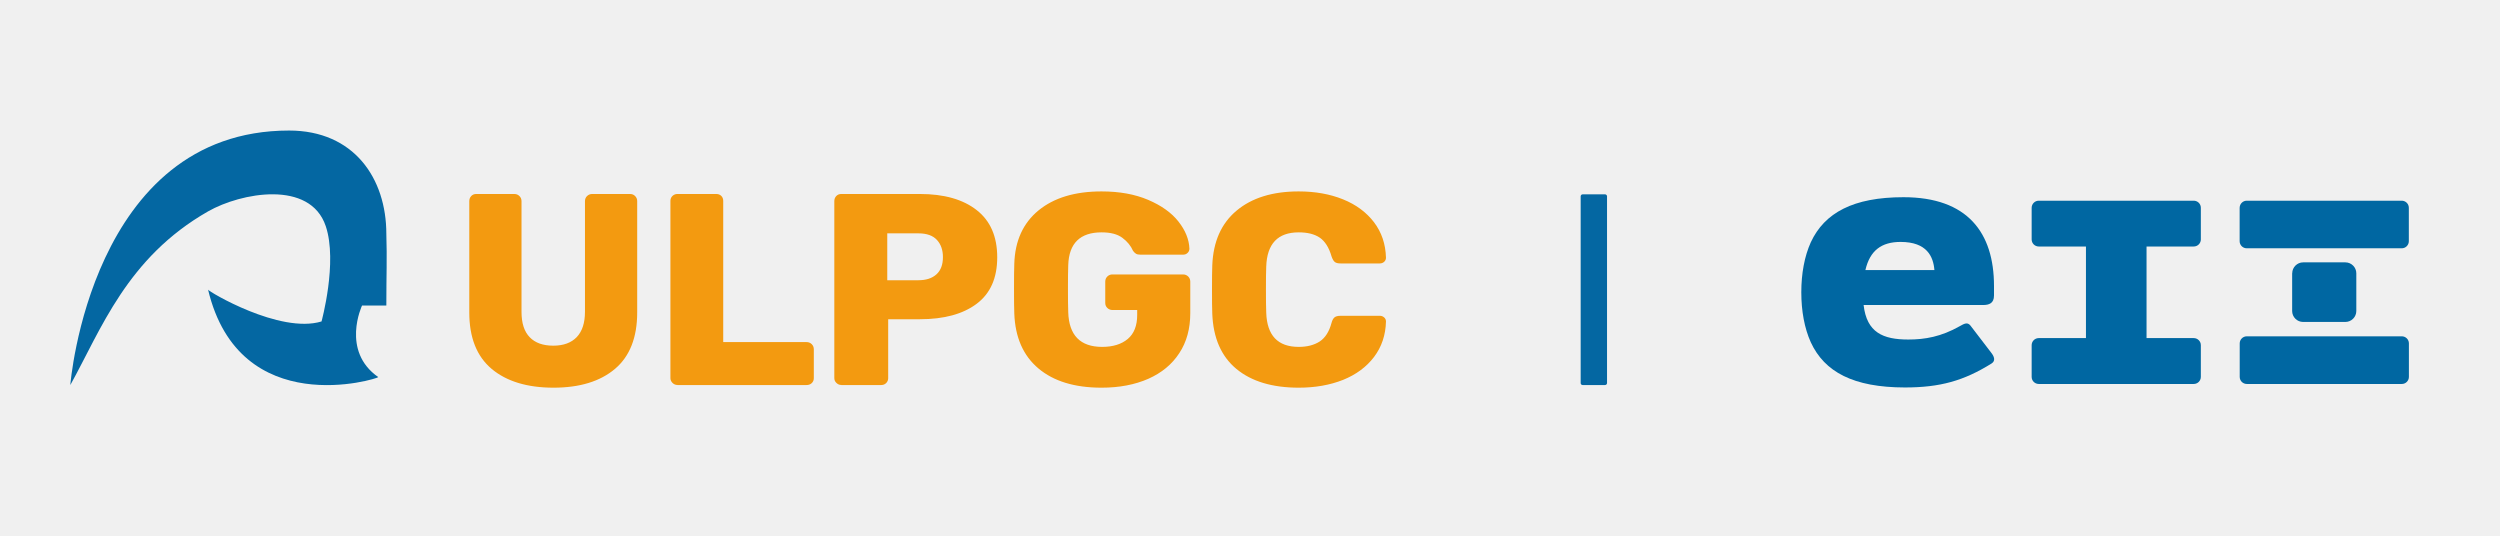
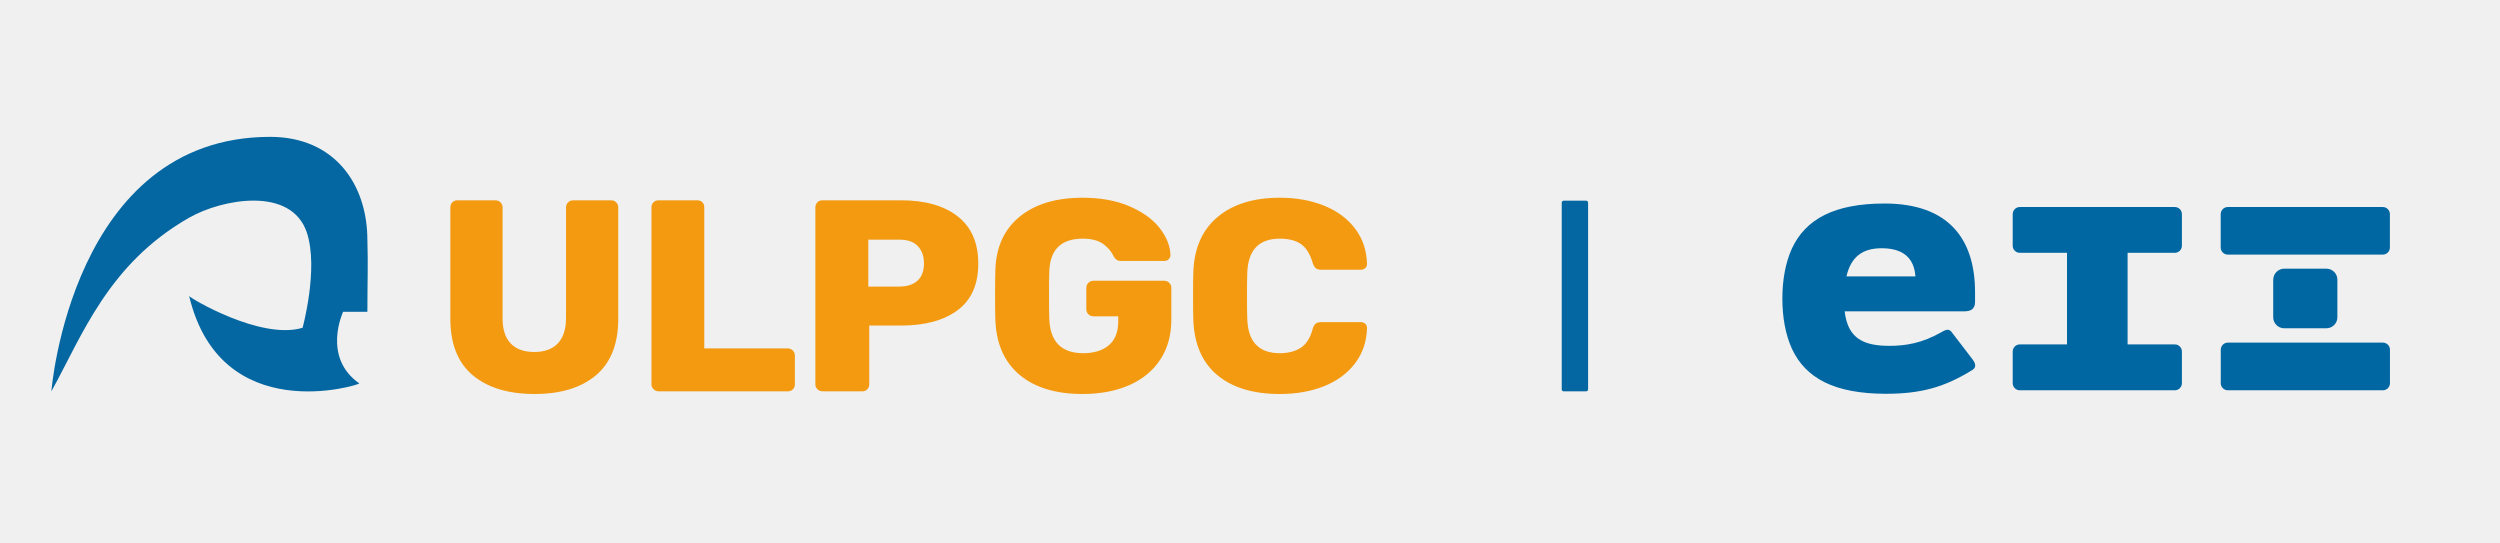
- <svg xmlns="http://www.w3.org/2000/svg" version="1.1" x="0px" y="0px" viewBox="0 0 700 150" xml:space="preserve" id="svg89" width="700" height="150">
+ <svg xmlns="http://www.w3.org/2000/svg" version="1.1" x="0px" y="0px" viewBox="0 0 700 151.871" xml:space="preserve" id="svg89" width="700" height="151.871">
  <defs id="defs93" />
  <style type="text/css" id="style2">
	.st0{display:none;}
	.st1{display:inline;fill:none;stroke:#009FE3;stroke-width:0.216;stroke-miterlimit:22.926;}
	.st2{display:inline;fill-rule:evenodd;clip-rule:evenodd;fill:none;stroke:#009FE3;stroke-width:0.216;stroke-miterlimit:22.926;}
	.st3{display:inline;fill-rule:evenodd;clip-rule:evenodd;fill:none;stroke:#B2B2B2;stroke-width:0.216;stroke-miterlimit:22.926;}
	.st4{display:inline;fill:#DADADA;}
	.st5{display:inline;fill:none;stroke:#F59A00;stroke-width:0.216;stroke-miterlimit:22.926;}
	.st6{display:inline;fill:none;stroke:#EF7D00;stroke-width:0.216;stroke-miterlimit:22.926;}
	.st7{display:inline;}
	.st8{fill-rule:evenodd;clip-rule:evenodd;fill:#DADADA;}
	.st9{fill:none;stroke:#C6C6C6;stroke-width:0.216;stroke-miterlimit:22.926;}
	.st10{fill:none;stroke:#B2B2B2;stroke-width:0.216;stroke-miterlimit:22.926;}
	.st11{display:inline;fill:none;stroke:#C6C6C6;stroke-width:0.216;stroke-miterlimit:22.926;}
	.st12{display:inline;fill:none;stroke:#B2B2B2;stroke-width:0.216;stroke-miterlimit:22.926;}
	.st13{fill:#DADADA;}
	.st14{fill-rule:evenodd;clip-rule:evenodd;fill:#009640;}
	.st15{display:inline;fill-rule:evenodd;clip-rule:evenodd;fill:#DADADA;}
	
		.st16{display:inline;fill-rule:evenodd;clip-rule:evenodd;fill:none;stroke:#000000;stroke-width:0.217;stroke-miterlimit:22.926;}
	
		.st17{display:inline;fill-rule:evenodd;clip-rule:evenodd;fill:none;stroke:#C6C6C6;stroke-width:0.216;stroke-miterlimit:22.926;}
	
		.st18{display:inline;fill-rule:evenodd;clip-rule:evenodd;fill:none;stroke:#E30613;stroke-width:0.216;stroke-miterlimit:22.926;}
	.st19{display:inline;fill-rule:evenodd;clip-rule:evenodd;fill:#009640;}
	.st20{display:inline;fill:none;stroke:#EF7D00;stroke-width:0.217;stroke-miterlimit:22.926;}
	.st21{fill:#B3B1B1;}
	.st22{fill:none;stroke:#B3B1B1;stroke-width:0.216;stroke-miterlimit:22.926;}
	.st23{display:inline;fill:none;}
	.st24{display:inline;fill:none;stroke:#020203;stroke-width:0.216;stroke-miterlimit:22.926;}
	.st25{display:inline;fill:none;stroke:#289BD3;stroke-width:0.216;stroke-miterlimit:22.926;}
	.st26{display:inline;fill:none;stroke:#F39A10;stroke-width:0.216;stroke-miterlimit:22.926;}
	.st27{display:inline;fill:#B3B1B1;}
	.st28{display:inline;fill:none;stroke:#B3B1B1;stroke-width:0.216;stroke-miterlimit:22.926;}
	.st29{display:inline;fill:none;stroke:#E30613;stroke-width:0.216;stroke-miterlimit:22.926;}
	.st30{display:inline;fill:none;stroke:#E30613;stroke-width:0.217;stroke-miterlimit:22.926;}
	.st31{display:inline;fill:none;stroke:#C6C6C6;stroke-width:0.217;stroke-miterlimit:22.926;}
	.st32{fill-rule:evenodd;clip-rule:evenodd;fill:none;stroke:#009FE3;stroke-width:0.216;stroke-miterlimit:22.926;}
	.st33{fill-rule:evenodd;clip-rule:evenodd;fill:none;stroke:#B2B2B2;stroke-width:0.216;stroke-miterlimit:22.926;}
	.st34{fill:none;stroke:#E30613;stroke-width:0.217;stroke-miterlimit:22.926;}
	.st35{fill:none;stroke:#C6C6C6;stroke-width:0.217;stroke-miterlimit:22.926;}
	.st36{fill:#0067A2;}
	.st37{fill:#0467A2;}
	.st38{fill:#F39A10;}
	.st39{fill:#F59A00;}
	.st40{fill-rule:evenodd;clip-rule:evenodd;fill:#0067A2;}
	.st41{fill-rule:evenodd;clip-rule:evenodd;fill:#F59A00;}
	.st42{fill:#FFFFFF;}
	.st43{fill-rule:evenodd;clip-rule:evenodd;fill:#FFFFFF;}
</style>
  <g id="Capa_1" class="st0">
    <g class="st7" id="g10">
      <path class="st21" d="m 235.6,40.75 c 0,3.66 -0.88,6.52 -2.63,8.6 -1.75,2.08 -4.39,3.11 -7.9,3.11 h -15.58 c -0.28,0 -0.52,-0.1 -0.71,-0.29 -0.19,-0.19 -0.29,-0.43 -0.29,-0.72 v -5.29 c 0,-0.28 0.09,-0.52 0.29,-0.72 0.19,-0.19 0.43,-0.29 0.71,-0.29 h 15.5 c 1.55,0 2.73,-0.38 3.53,-1.15 0.8,-0.77 1.2,-1.86 1.2,-3.29 0,-1.43 -0.4,-2.52 -1.18,-3.29 -0.79,-0.77 -1.97,-1.15 -3.55,-1.15 h -15.5 c -0.28,0 -0.52,-0.1 -0.71,-0.29 -0.19,-0.19 -0.29,-0.43 -0.29,-0.72 v -5.33 c 0,-0.29 0.09,-0.52 0.29,-0.7 0.19,-0.18 0.43,-0.27 0.71,-0.27 h 15.58 c 3.51,0 6.15,1.04 7.9,3.13 1.75,2.09 2.63,4.97 2.63,8.66" id="path4" />
      <line class="st22" x1="208.51" y1="0.2" x2="208.51" y2="81.22" id="line6" />
      <line class="st22" x1="235.66" y1="0.2" x2="235.66" y2="81.22" id="line8" />
    </g>
    <rect x="0.38" class="st23" width="705.84" height="81.13" id="rect12" y="0" />
    <rect x="0.38" class="st24" width="705.76" height="81.13" id="rect14" y="0" />
    <line class="st25" x1="0.45" y1="58.43" x2="706.14" y2="58.43" id="line16" />
    <line class="st26" x1="0.43" y1="0.1" x2="405.13" y2="0.1" id="line18" />
    <path class="st27" d="m 67.85,42.11 c 0,-1.45 0.38,-2.57 1.12,-3.37 0.75,-0.8 1.89,-1.2 3.41,-1.2 h 6.63 c 0.12,0 0.22,0.04 0.29,0.1 0.08,0.07 0.11,0.16 0.11,0.28 v 1.47 c 0,0.12 -0.04,0.21 -0.11,0.29 -0.08,0.07 -0.17,0.11 -0.29,0.11 h -6.63 c -0.86,0 -1.5,0.2 -1.94,0.6 -0.43,0.4 -0.65,0.97 -0.65,1.7 0,0.74 0.22,1.3 0.65,1.7 0.43,0.4 1.08,0.6 1.94,0.6 h 6.63 c 0.12,0 0.22,0.04 0.29,0.11 0.08,0.08 0.11,0.17 0.11,0.29 v 1.47 c 0,0.12 -0.04,0.21 -0.11,0.28 -0.08,0.07 -0.17,0.1 -0.29,0.1 h -6.63 c -1.52,0 -2.66,-0.4 -3.41,-1.19 -0.74,-0.79 -1.12,-1.9 -1.12,-3.34" id="path20" />
    <path class="st27" d="m 57.72,11.41 c -1.48,0 -2.62,-0.37 -3.44,-1.1 C 53.46,9.57 53.06,8.46 53.06,6.97 V 0.46 c 0,-0.12 0.04,-0.21 0.11,-0.29 0.07,-0.07 0.17,-0.11 0.28,-0.11 h 1.5 c 0.12,0 0.22,0.04 0.29,0.11 0.08,0.08 0.12,0.17 0.12,0.29 v 6.51 c 0,0.84 0.2,1.48 0.61,1.9 0.41,0.43 0.99,0.64 1.74,0.64 0.75,0 1.33,-0.21 1.74,-0.64 0.41,-0.43 0.61,-1.06 0.61,-1.9 V 0.46 c 0,-0.12 0.04,-0.21 0.11,-0.29 0.08,-0.07 0.17,-0.11 0.29,-0.11 h 1.5 c 0.12,0 0.21,0.04 0.28,0.11 0.07,0.08 0.11,0.17 0.11,0.29 v 6.51 c 0,1.49 -0.4,2.61 -1.21,3.34 -0.81,0.73 -1.95,1.1 -3.42,1.1" id="path22" />
    <path class="st27" d="m 57.69,11.41 c 1.48,0 2.62,0.37 3.44,1.1 0.82,0.74 1.22,1.85 1.22,3.34 v 6.51 c 0,0.12 -0.03,0.21 -0.11,0.29 -0.07,0.07 -0.17,0.11 -0.28,0.11 h -1.5 c -0.12,0 -0.22,-0.04 -0.29,-0.11 -0.08,-0.08 -0.11,-0.17 -0.11,-0.29 v -6.51 c 0,-0.84 -0.2,-1.48 -0.61,-1.9 -0.41,-0.43 -0.99,-0.64 -1.74,-0.64 -0.75,0 -1.33,0.21 -1.74,0.64 -0.41,0.43 -0.61,1.06 -0.61,1.9 v 6.51 c 0,0.12 -0.04,0.21 -0.11,0.29 -0.08,0.07 -0.17,0.11 -0.29,0.11 h -1.5 c -0.12,0 -0.22,-0.04 -0.29,-0.11 -0.07,-0.08 -0.11,-0.17 -0.11,-0.29 v -6.51 c 0,-1.49 0.4,-2.61 1.21,-3.34 0.82,-0.73 1.96,-1.1 3.42,-1.1" id="path24" />
    <line class="st28" x1="79.38" y1="0.06" x2="79.38" y2="81.08" id="line26" />
    <path class="st27" d="m 12,42.11 c 0,-1.45 0.37,-2.57 1.12,-3.37 0.75,-0.8 1.89,-1.2 3.41,-1.2 h 6.63 c 0.12,0 0.22,0.04 0.29,0.1 0.08,0.07 0.11,0.16 0.11,0.28 v 1.47 c 0,0.12 -0.04,0.21 -0.11,0.29 -0.07,0.07 -0.17,0.11 -0.29,0.11 h -6.63 c -0.86,0 -1.51,0.2 -1.94,0.6 -0.44,0.4 -0.65,0.97 -0.65,1.7 0,0.74 0.22,1.3 0.65,1.7 0.43,0.4 1.08,0.6 1.94,0.6 h 6.63 c 0.12,0 0.22,0.04 0.29,0.11 0.08,0.08 0.11,0.17 0.11,0.29 v 1.47 c 0,0.12 -0.04,0.21 -0.11,0.28 -0.07,0.07 -0.17,0.1 -0.29,0.1 h -6.63 c -1.52,0 -2.66,-0.4 -3.41,-1.19 C 12.38,44.66 12,43.55 12,42.11" id="path28" />
    <path class="st27" d="m 12.01,42.11 c 0,-1.45 -0.38,-2.57 -1.12,-3.37 C 10.14,37.94 9,37.54 7.48,37.54 H 0.84 c -0.12,0 -0.22,0.04 -0.29,0.1 -0.08,0.07 -0.11,0.16 -0.11,0.28 v 1.47 c 0,0.12 0.04,0.21 0.11,0.29 0.08,0.07 0.17,0.11 0.29,0.11 h 6.63 c 0.86,0 1.51,0.2 1.94,0.6 0.43,0.4 0.65,0.97 0.65,1.7 0,0.74 -0.22,1.3 -0.65,1.7 -0.43,0.4 -1.08,0.6 -1.94,0.6 H 0.84 c -0.12,0 -0.22,0.04 -0.29,0.11 -0.08,0.08 -0.11,0.17 -0.11,0.29 v 1.47 c 0,0.12 0.04,0.21 0.11,0.28 0.08,0.07 0.17,0.1 0.29,0.1 h 6.63 c 1.52,0 2.66,-0.4 3.41,-1.19 0.75,-0.79 1.13,-1.9 1.13,-3.34" id="path30" />
    <path class="st27" d="m 57.72,69.73 c -1.48,0 -2.62,0.37 -3.44,1.1 -0.82,0.74 -1.22,1.85 -1.22,3.34 v 6.51 c 0,0.12 0.04,0.21 0.11,0.29 0.07,0.07 0.17,0.11 0.28,0.11 h 1.5 c 0.12,0 0.22,-0.04 0.29,-0.11 0.08,-0.08 0.12,-0.17 0.12,-0.29 v -6.51 c 0,-0.84 0.2,-1.48 0.61,-1.9 0.41,-0.43 0.99,-0.64 1.74,-0.64 0.75,0 1.33,0.21 1.74,0.64 0.41,0.43 0.61,1.06 0.61,1.9 v 6.51 c 0,0.12 0.04,0.21 0.11,0.29 0.08,0.07 0.17,0.11 0.29,0.11 h 1.5 c 0.12,0 0.21,-0.04 0.28,-0.11 0.07,-0.08 0.11,-0.17 0.11,-0.29 v -6.51 c 0,-1.49 -0.4,-2.61 -1.21,-3.34 -0.81,-0.73 -1.95,-1.1 -3.42,-1.1" id="path32" />
    <path class="st27" d="m 57.69,69.73 c 1.48,0 2.62,-0.37 3.44,-1.1 0.82,-0.74 1.22,-1.85 1.22,-3.34 v -6.51 c 0,-0.12 -0.03,-0.21 -0.11,-0.29 -0.07,-0.07 -0.17,-0.11 -0.28,-0.11 h -1.5 c -0.12,0 -0.22,0.04 -0.29,0.11 -0.08,0.08 -0.11,0.17 -0.11,0.29 v 6.51 c 0,0.84 -0.2,1.48 -0.61,1.9 -0.41,0.43 -0.99,0.64 -1.74,0.64 -0.75,0 -1.33,-0.21 -1.74,-0.64 -0.41,-0.43 -0.61,-1.06 -0.61,-1.9 v -6.51 c 0,-0.12 -0.04,-0.21 -0.11,-0.29 -0.08,-0.07 -0.17,-0.11 -0.29,-0.11 h -1.5 c -0.12,0 -0.22,0.04 -0.29,0.11 -0.07,0.08 -0.11,0.17 -0.11,0.29 v 6.51 c 0,1.49 0.4,2.61 1.21,3.34 0.82,0.73 1.96,1.1 3.42,1.1" id="path34" />
    <line class="st25" x1="0.45" y1="22.8" x2="706.14" y2="22.8" id="line36" />
    <line class="st25" x1="-0.43" y1="42.36" x2="705.25" y2="42.36" id="line38" />
    <line class="st25" x1="0.01" y1="47.73" x2="705.7" y2="47.73" id="line40" />
    <line class="st26" x1="0.45" y1="31.73" x2="706.14" y2="31.73" id="line42" />
    <g class="st7" id="g52">
      <line class="st22" x1="350.83" y1="0.16" x2="350.83" y2="81.18" id="line44" />
      <path class="st22" d="M 362.45,0.22 V 81.24 M 374.02,0.22 v 81.02" id="path46" />
      <path class="st21" d="m 362.45,43.1 c 0,-1.45 0.38,-2.57 1.12,-3.37 0.75,-0.8 1.88,-1.2 3.4,-1.2 h 6.63 c 0.12,0 0.22,0.04 0.29,0.1 0.08,0.07 0.11,0.16 0.11,0.28 v 1.47 c 0,0.12 -0.04,0.21 -0.11,0.29 -0.08,0.07 -0.17,0.11 -0.29,0.11 h -6.63 c -0.86,0 -1.51,0.2 -1.94,0.6 -0.44,0.4 -0.65,0.97 -0.65,1.7 0,0.74 0.22,1.3 0.65,1.7 0.43,0.4 1.08,0.6 1.94,0.6 h 6.63 c 0.12,0 0.22,0.04 0.29,0.11 0.08,0.08 0.11,0.17 0.11,0.29 v 1.47 c 0,0.12 -0.04,0.21 -0.11,0.28 -0.08,0.07 -0.17,0.1 -0.29,0.1 h -6.63 c -1.52,0 -2.65,-0.4 -3.4,-1.19 -0.75,-0.79 -1.12,-1.9 -1.12,-3.34" id="path48" />
      <path class="st21" d="m 362.41,43.08 c 0,-1.45 -0.38,-2.57 -1.12,-3.37 -0.75,-0.8 -1.88,-1.2 -3.4,-1.2 h -6.63 c -0.12,0 -0.22,0.04 -0.29,0.1 -0.08,0.07 -0.11,0.16 -0.11,0.28 v 1.47 c 0,0.12 0.04,0.21 0.11,0.29 0.08,0.07 0.17,0.11 0.29,0.11 h 6.63 c 0.86,0 1.51,0.2 1.94,0.6 0.44,0.4 0.65,0.97 0.65,1.7 0,0.74 -0.22,1.3 -0.65,1.7 -0.43,0.4 -1.08,0.6 -1.94,0.6 h -6.63 c -0.12,0 -0.22,0.04 -0.29,0.11 -0.08,0.08 -0.11,0.17 -0.11,0.29 v 1.47 c 0,0.12 0.04,0.21 0.11,0.28 0.08,0.07 0.17,0.1 0.29,0.1 h 6.63 c 1.52,0 2.65,-0.4 3.4,-1.19 0.74,-0.78 1.12,-1.9 1.12,-3.34" id="path50" />
    </g>
    <g class="st7" id="g60">
      <path class="st21" d="m 265.78,40.77 c 0,3.66 -0.88,6.52 -2.63,8.6 -1.75,2.08 -4.39,3.11 -7.9,3.11 h -15.58 c -0.28,0 -0.52,-0.1 -0.71,-0.29 -0.19,-0.19 -0.29,-0.43 -0.29,-0.72 v -5.29 c 0,-0.28 0.09,-0.52 0.29,-0.72 0.19,-0.19 0.43,-0.29 0.71,-0.29 h 15.5 c 1.55,0 2.73,-0.38 3.53,-1.15 0.8,-0.77 1.2,-1.86 1.2,-3.29 0,-1.43 -0.4,-2.52 -1.18,-3.29 -0.79,-0.77 -1.97,-1.15 -3.55,-1.15 h -15.5 c -0.28,0 -0.52,-0.1 -0.71,-0.29 -0.19,-0.19 -0.29,-0.43 -0.29,-0.72 v -5.33 c 0,-0.29 0.09,-0.52 0.29,-0.7 0.19,-0.18 0.43,-0.27 0.71,-0.27 h 15.58 c 3.51,0 6.15,1.04 7.9,3.13 1.75,2.1 2.63,4.98 2.63,8.66" id="path54" />
      <line class="st22" x1="238.68" y1="0.23" x2="238.68" y2="81.24" id="line56" />
      <line class="st22" x1="265.83" y1="0.23" x2="265.83" y2="81.24" id="line58" />
    </g>
    <line class="st26" x1="131.38" y1="0.1" x2="536.08" y2="0.1" id="line62" />
    <line class="st6" x1="242.54" y1="0.01" x2="396.06" y2="-0.06" id="line64" />
    <line class="st6" x1="130.9" y1="0.07" x2="205" y2="0.34" id="line66" />
  </g>
  <g id="Capa_5">
</g>
-   <g id="Capa_2" transform="matrix(2.000556,0,0,2.000556,-27.48294,-8.981302)">
+   <g id="Capa_2" transform="matrix(2.000556,0,0,2.000556,-32.78731,-7.213181)">
    <path class="st37" d="m 54.2,22.76 c 9.07,0 13.61,6.68 13.61,14.47 0.11,3.55 0,5.58 0,10.02 h -3.4 c 0,0 -2.99,6.35 2.27,10.02 0,0.22 -19.4,6.28 -23.82,-12.24 0,0.22 10.03,6.23 15.88,4.45 0,0 2.28,-8.31 0.59,-13.34 C 57.14,29.63 47.45,31.46 42.87,34.07 31.49,40.56 27.88,50.63 23.58,58.38 23.57,58.38 26.4,22.76 54.2,22.76" id="path70" />
    <path class="st38" d="m 195.51,58.75 c -3.71,0 -6.62,-0.88 -8.73,-2.63 -2.11,-1.75 -3.24,-4.33 -3.37,-7.71 -0.03,-0.69 -0.04,-1.81 -0.04,-3.36 0,-1.58 0.01,-2.72 0.04,-3.43 0.13,-3.31 1.26,-5.86 3.4,-7.65 2.14,-1.79 5.04,-2.69 8.69,-2.69 2.31,0 4.38,0.37 6.21,1.11 1.83,0.74 3.27,1.81 4.34,3.21 1.06,1.4 1.62,3.05 1.67,4.96 0,0.23 -0.09,0.42 -0.25,0.57 -0.17,0.15 -0.37,0.23 -0.6,0.23 h -5.52 c -0.36,0 -0.63,-0.07 -0.8,-0.21 -0.17,-0.14 -0.32,-0.4 -0.45,-0.78 -0.36,-1.25 -0.92,-2.12 -1.65,-2.62 -0.74,-0.5 -1.72,-0.74 -2.94,-0.74 -2.93,0 -4.45,1.6 -4.55,4.81 -0.03,0.69 -0.04,1.74 -0.04,3.17 0,1.42 0.01,2.51 0.04,3.24 0.1,3.21 1.62,4.81 4.55,4.81 1.19,0 2.17,-0.26 2.94,-0.76 0.77,-0.51 1.32,-1.37 1.65,-2.6 0.1,-0.38 0.25,-0.64 0.43,-0.78 0.18,-0.14 0.45,-0.21 0.82,-0.21 h 5.52 c 0.23,0 0.43,0.08 0.6,0.23 0.17,0.15 0.25,0.34 0.25,0.57 -0.05,1.91 -0.61,3.56 -1.67,4.96 -1.06,1.4 -2.51,2.47 -4.34,3.21 -1.82,0.72 -3.89,1.09 -6.2,1.09 m -27.6,0 c -3.76,0 -6.7,-0.9 -8.83,-2.69 -2.13,-1.79 -3.26,-4.36 -3.38,-7.69 -0.03,-0.71 -0.04,-1.87 -0.04,-3.47 0,-1.6 0.01,-2.77 0.04,-3.51 0.1,-3.21 1.24,-5.69 3.4,-7.46 2.17,-1.77 5.1,-2.65 8.81,-2.65 2.49,0 4.66,0.39 6.52,1.18 1.85,0.79 3.27,1.8 4.24,3.03 0.97,1.23 1.49,2.5 1.54,3.8 0,0.23 -0.08,0.43 -0.25,0.59 -0.17,0.17 -0.37,0.25 -0.6,0.25 h -6.03 c -0.26,0 -0.46,-0.04 -0.6,-0.13 -0.14,-0.09 -0.28,-0.22 -0.41,-0.4 -0.31,-0.71 -0.81,-1.32 -1.5,-1.83 -0.69,-0.51 -1.65,-0.76 -2.9,-0.76 -3.01,0 -4.57,1.53 -4.67,4.58 -0.03,0.71 -0.04,1.81 -0.04,3.28 0,1.48 0.01,2.58 0.04,3.32 0.1,3.23 1.69,4.85 4.75,4.85 1.5,0 2.7,-0.37 3.58,-1.11 0.88,-0.74 1.32,-1.86 1.32,-3.36 v -0.69 h -3.46 c -0.28,0 -0.52,-0.1 -0.72,-0.29 -0.2,-0.19 -0.29,-0.43 -0.29,-0.71 V 43.9 c 0,-0.28 0.1,-0.52 0.29,-0.71 0.19,-0.19 0.43,-0.29 0.72,-0.29 h 9.88 c 0.28,0 0.53,0.1 0.72,0.29 0.19,0.19 0.29,0.43 0.29,0.71 v 4.43 c 0,2.16 -0.51,4.03 -1.54,5.59 -1.02,1.57 -2.47,2.76 -4.34,3.59 -1.87,0.82 -4.05,1.24 -6.54,1.24 M 142.29,43.71 c 1.06,0 1.9,-0.27 2.51,-0.82 0.61,-0.55 0.91,-1.35 0.91,-2.42 0,-0.99 -0.28,-1.79 -0.84,-2.4 -0.56,-0.61 -1.42,-0.92 -2.59,-0.92 h -4.36 v 6.57 h 4.37 z m -10.81,14.66 c -0.26,0 -0.49,-0.1 -0.68,-0.29 -0.2,-0.19 -0.29,-0.41 -0.29,-0.67 V 32.64 c 0,-0.28 0.09,-0.52 0.27,-0.71 0.18,-0.19 0.41,-0.29 0.7,-0.29 h 11.01 c 3.37,0 6.02,0.75 7.94,2.25 1.92,1.5 2.88,3.7 2.88,6.61 0,2.91 -0.96,5.07 -2.88,6.51 -1.92,1.44 -4.57,2.16 -7.94,2.16 h -4.44 v 8.25 c 0,0.25 -0.09,0.48 -0.27,0.67 -0.18,0.19 -0.42,0.29 -0.7,0.29 h -5.6 z m -22.94,0 c -0.26,0 -0.49,-0.1 -0.68,-0.29 -0.19,-0.19 -0.29,-0.41 -0.29,-0.67 V 32.6 c 0,-0.28 0.1,-0.51 0.29,-0.69 0.2,-0.18 0.42,-0.27 0.68,-0.27 h 5.45 c 0.29,0 0.52,0.09 0.7,0.27 0.18,0.18 0.27,0.41 0.27,0.69 v 19.77 h 11.67 c 0.29,0 0.53,0.1 0.72,0.29 0.19,0.19 0.29,0.43 0.29,0.71 v 4.05 c 0,0.28 -0.1,0.51 -0.29,0.69 -0.19,0.18 -0.43,0.27 -0.72,0.27 h -18.09 z m -17.33,0.38 c -3.68,0 -6.57,-0.88 -8.66,-2.63 -2.09,-1.76 -3.13,-4.39 -3.13,-7.9 V 32.64 c 0,-0.28 0.09,-0.52 0.27,-0.71 0.18,-0.19 0.41,-0.29 0.7,-0.29 h 5.33 c 0.28,0 0.52,0.09 0.72,0.29 0.19,0.19 0.29,0.43 0.29,0.71 v 15.5 c 0,1.58 0.38,2.76 1.15,3.55 0.76,0.79 1.86,1.18 3.29,1.18 1.43,0 2.52,-0.4 3.29,-1.2 0.76,-0.8 1.15,-1.98 1.15,-3.53 v -15.5 c 0,-0.28 0.1,-0.52 0.29,-0.71 0.2,-0.19 0.43,-0.29 0.72,-0.29 h 5.29 c 0.29,0 0.53,0.09 0.72,0.29 0.19,0.19 0.29,0.43 0.29,0.71 v 15.58 c 0,3.51 -1.04,6.15 -3.11,7.9 -2.07,1.75 -4.94,2.63 -8.6,2.63" id="path72" />
    <path class="st37" d="m 235.25,58.38 h 3.13 c 0.16,0 0.28,-0.13 0.28,-0.28 V 31.97 c 0,-0.16 -0.13,-0.28 -0.28,-0.28 h -3.13 c -0.16,0 -0.28,0.13 -0.28,0.28 V 58.1 c -0.01,0.15 0.12,0.28 0.28,0.28 z" id="path74" />
    <g id="g84">
      <g id="g82">
        <path class="st36" d="m 267.18,52.4 c -0.89,-1.97 -1.33,-4.39 -1.33,-7 0,-2.61 0.44,-5.03 1.33,-7 1.92,-4.14 5.97,-6.31 12.97,-6.31 8.98,0 12.67,4.98 12.67,12.43 v 1.33 c 0,1.09 -0.69,1.33 -1.53,1.33 h -16.72 c 0.44,3.85 2.71,4.83 6.26,4.83 2.32,0 4.59,-0.39 7.2,-1.87 0.54,-0.29 1.04,-0.64 1.48,-0.1 l 2.91,3.8 c 0.39,0.49 0.69,1.13 0.05,1.53 -3.89,2.42 -7.2,3.35 -12.13,3.35 -7.2,-0.01 -11.24,-2.17 -13.16,-6.32 z m 17.3,-10.11 c -0.15,-1.87 -1.03,-3.94 -4.73,-3.94 -2.66,0 -4.29,1.18 -4.93,3.94 z" id="path76" />
        <path class="st36" d="m 299.08,32.58 h 21.7 c 0.54,0 0.99,0.44 0.99,0.99 V 38 c 0,0.54 -0.44,0.99 -0.99,0.99 h -6.61 v 12.82 h 6.61 c 0.54,0 0.99,0.44 0.99,0.99 v 4.44 c 0,0.54 -0.44,0.99 -0.99,0.99 h -21.7 c -0.54,0 -0.99,-0.44 -0.99,-0.99 V 52.8 c 0,-0.54 0.44,-0.99 0.99,-0.99 h 6.61 V 38.99 h -6.61 c -0.54,0 -0.99,-0.44 -0.99,-0.99 v -4.44 c 0.01,-0.54 0.45,-0.98 0.99,-0.98 z" id="path78" />
        <path class="st36" d="m 328.19,32.58 h 21.7 c 0.54,0 0.99,0.44 0.99,0.99 v 4.68 c 0,0.54 -0.44,0.99 -0.99,0.99 h -21.7 c -0.54,0 -0.99,-0.44 -0.99,-0.99 v -4.68 c 0.01,-0.55 0.45,-0.99 0.99,-0.99 z m -0.98,19.97 c 0,-0.54 0.44,-0.99 0.99,-0.99 h 21.7 c 0.54,0 0.99,0.44 0.99,0.99 v 4.69 c 0,0.54 -0.44,0.99 -0.99,0.99 h -21.7 c -0.54,0 -0.99,-0.44 -0.99,-0.99 z m 7.35,-9.81 c 0,-0.84 0.69,-1.53 1.53,-1.53 H 342 c 0.84,0 1.53,0.69 1.53,1.53 v 5.28 c 0,0.84 -0.69,1.53 -1.53,1.53 h -5.92 c -0.84,0 -1.53,-0.69 -1.53,-1.53 v -5.28 z" id="path80" />
      </g>
    </g>
  </g>
  <g id="Capa_4">
</g>
  <g id="Capa_3">
</g>
</svg>
